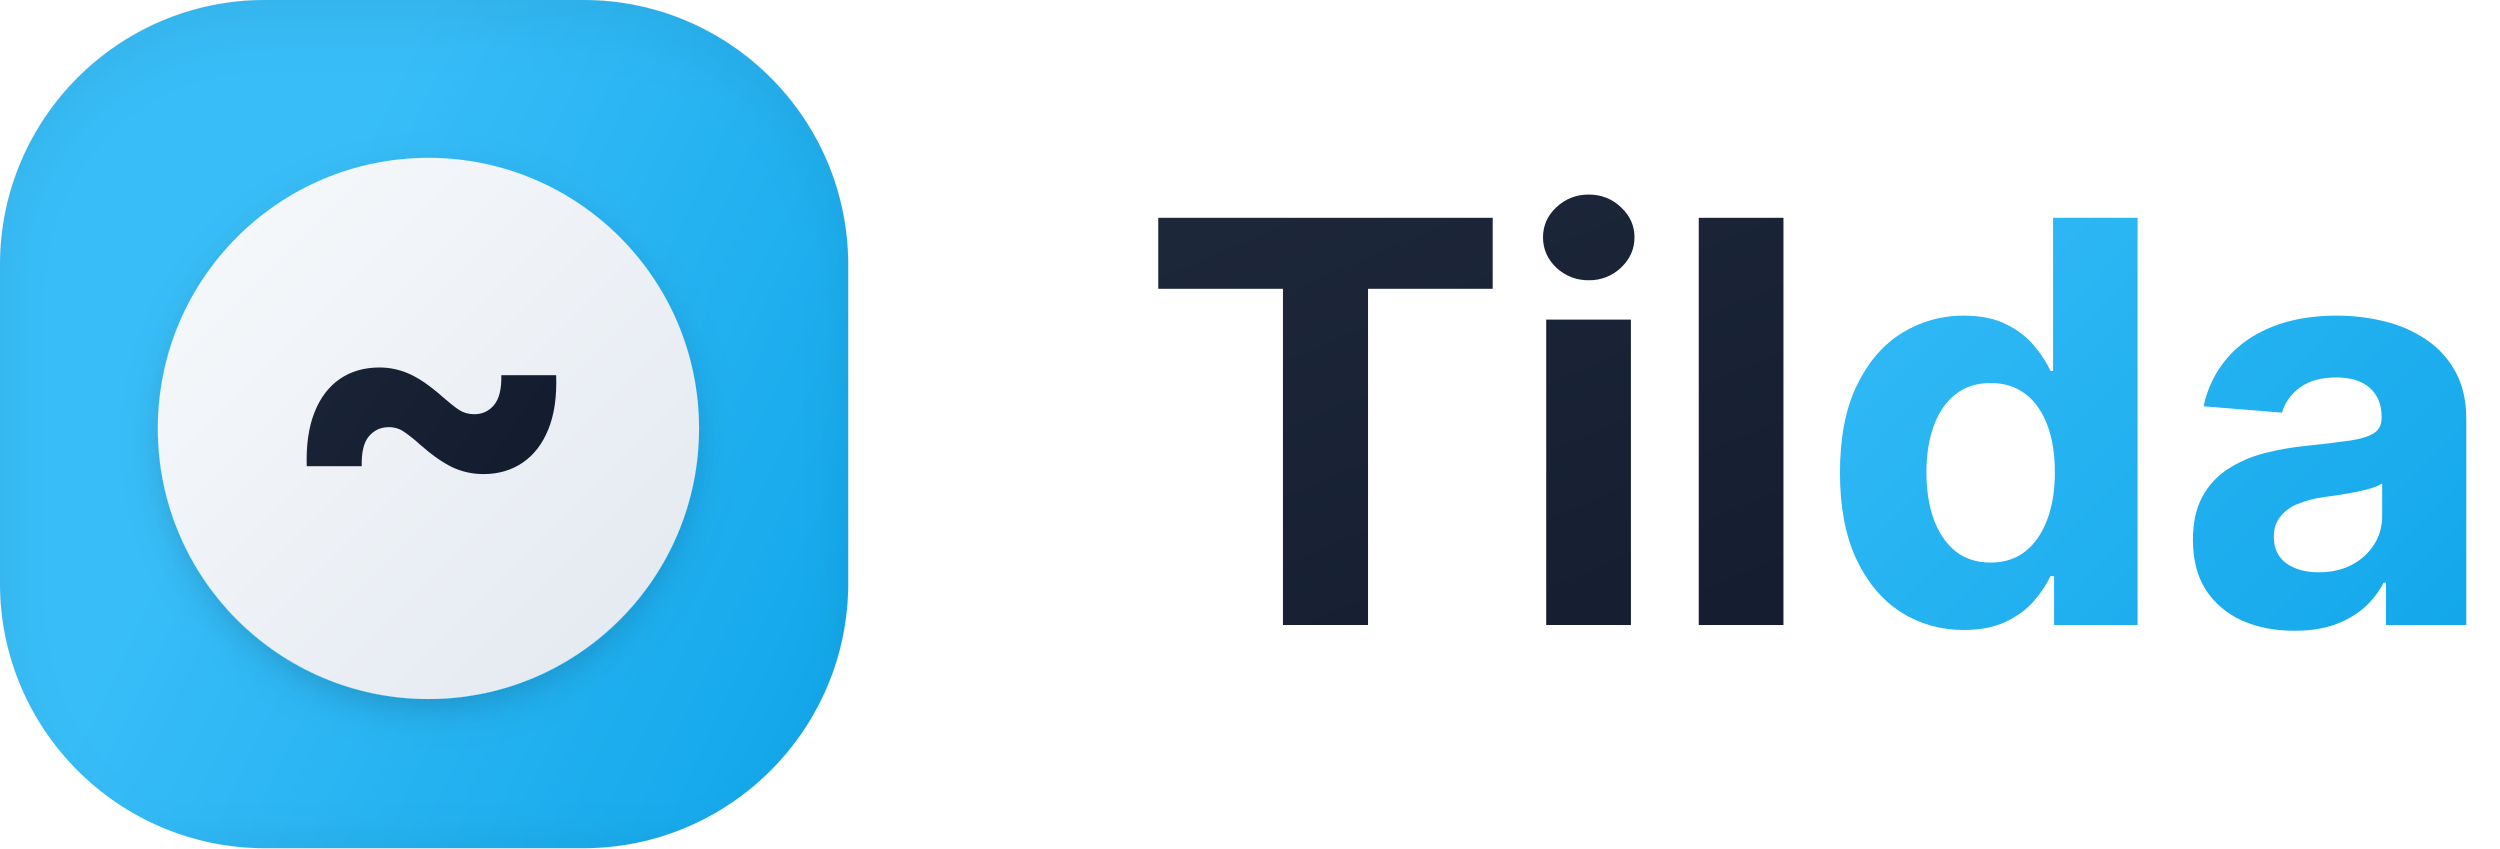
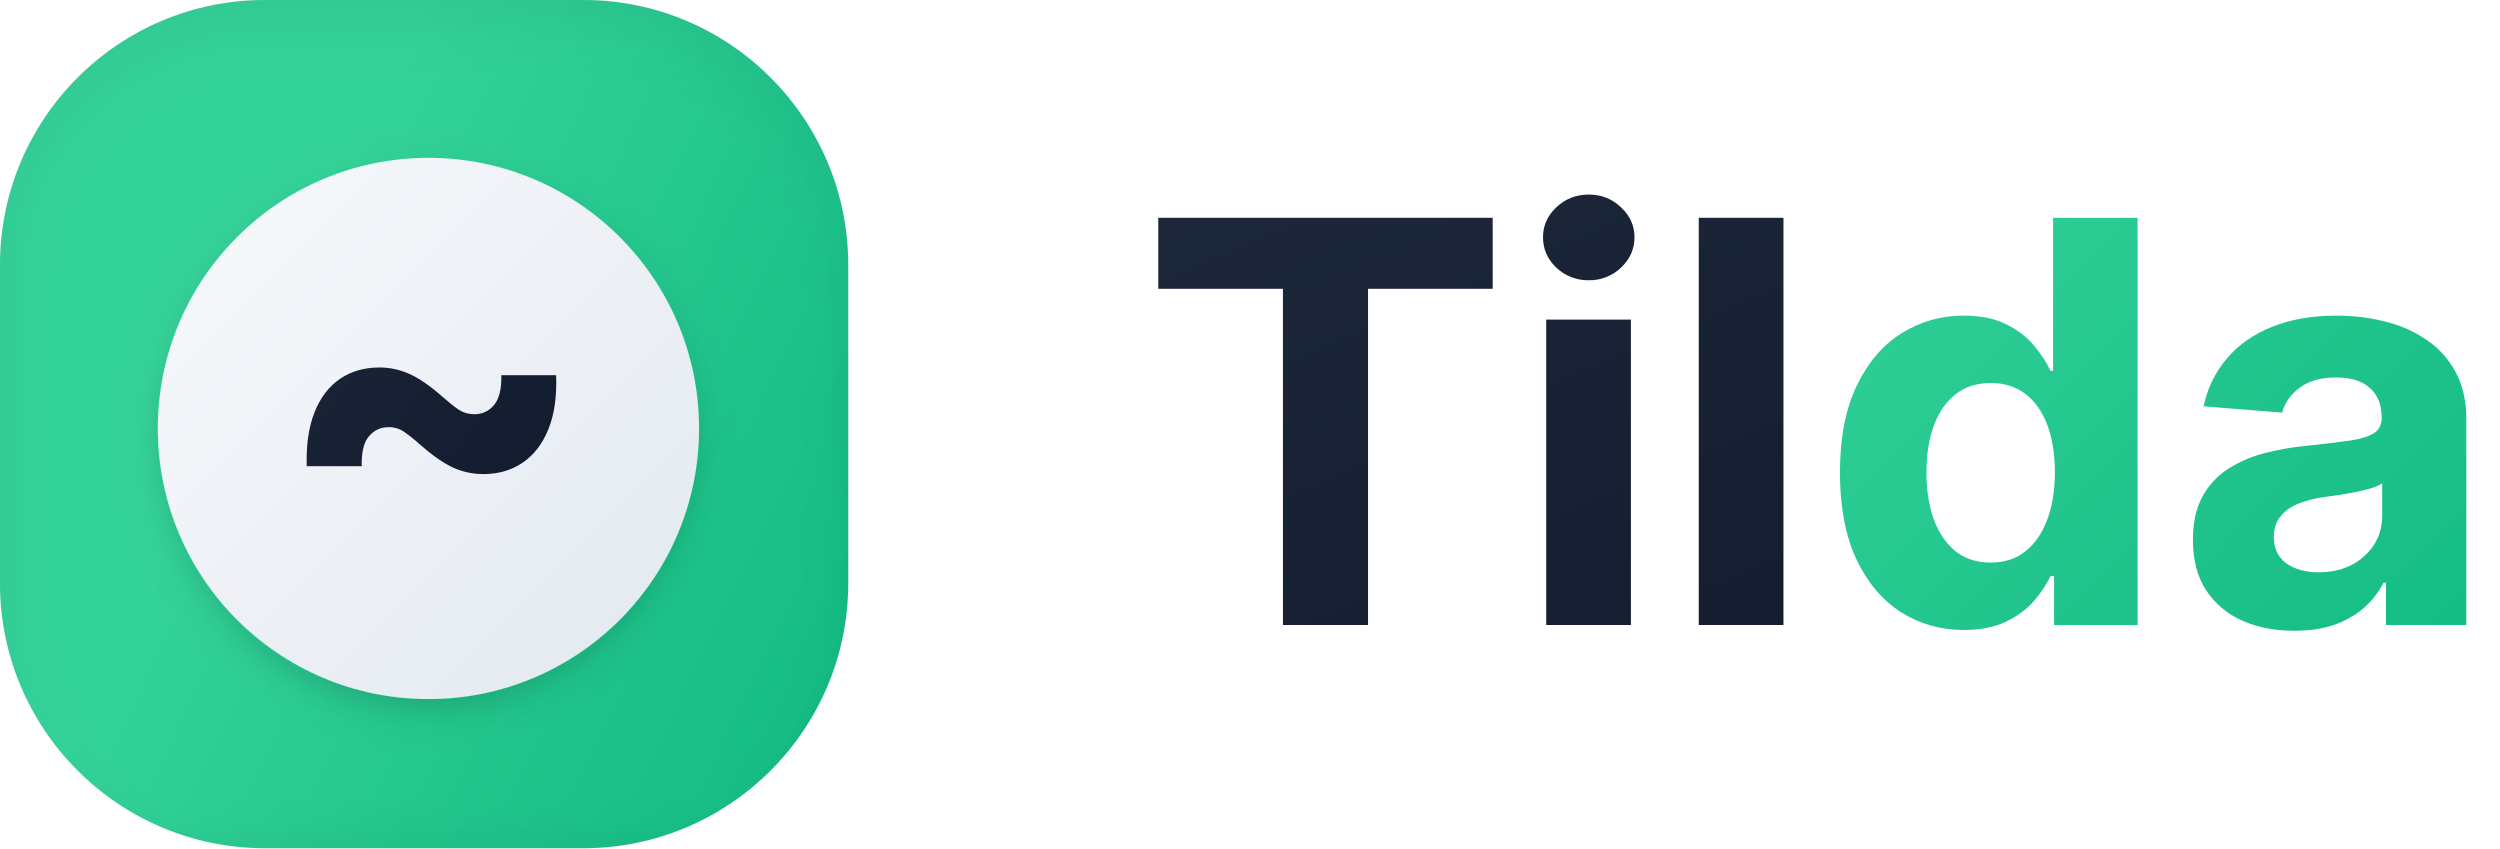
<svg xmlns="http://www.w3.org/2000/svg" width="112" height="38" fill="none" viewBox="0 0 112 38">
  <g filter="url(#a)">
    <rect width="38" height="38" fill="url(#b)" rx="11.875" />
  </g>
  <g filter="url(#c)">
    <circle cx="19.194" cy="19.194" r="12.123" fill="url(#d)" />
  </g>
  <path fill="url(#e)" d="M13.742 20.885c-.03-.95.086-1.753.347-2.41.261-.659.64-1.158 1.137-1.5.503-.341 1.093-.512 1.77-.512.473 0 .925.098 1.357.294.432.195.922.534 1.469 1.017.291.256.537.452.738.587.201.13.432.196.693.196.357 0 .65-.138.882-.414.23-.282.339-.726.324-1.334h2.456c.035.955-.08 1.76-.347 2.419-.266.658-.65 1.157-1.152 1.499-.503.341-1.088.512-1.756.512-.497 0-.964-.103-1.401-.309-.432-.21-.912-.547-1.439-1.01a6.841 6.841 0 0 0-.746-.594 1.155 1.155 0 0 0-.663-.189c-.356 0-.65.136-.881.407-.231.266-.34.713-.324 1.341h-2.464Z" />
  <path fill="url(#f)" d="M51.89 12.938v-3.18h14.983v3.18h-5.585V28h-3.812V12.938H51.89ZM69.27 28V14.318h3.795V28H69.27Zm1.906-15.445a2.061 2.061 0 0 1-1.452-.562c-.398-.38-.597-.834-.597-1.362 0-.523.2-.971.597-1.345.404-.38.888-.57 1.452-.57s1.045.19 1.443.57c.404.374.606.822.606 1.345 0 .528-.202.982-.606 1.362a2.03 2.03 0 0 1-1.443.562Zm8.723-2.797V28h-3.795V9.758h3.795Z" />
  <path fill="url(#g)" d="M87.979 28.223c-1.04 0-1.98-.267-2.824-.802-.837-.54-1.502-1.333-1.995-2.378-.487-1.051-.73-2.34-.73-3.866 0-1.568.252-2.871.757-3.91.505-1.046 1.176-1.826 2.013-2.343a5.158 5.158 0 0 1 2.77-.784c.766 0 1.404.13 1.915.392.517.255.932.576 1.247.962.32.38.564.754.73 1.122h.116V9.758h3.786V28h-3.741v-2.191h-.16c-.179.38-.43.757-.757 1.131-.321.368-.74.674-1.256.918-.511.243-1.135.365-1.871.365Zm1.203-3.02c.611 0 1.128-.166 1.55-.499.427-.338.754-.81.98-1.416.23-.606.346-1.315.346-2.129 0-.813-.112-1.52-.338-2.12-.226-.6-.552-1.063-.98-1.39-.427-.326-.947-.49-1.558-.49-.624 0-1.15.17-1.577.508-.428.339-.751.808-.971 1.408-.22.6-.33 1.294-.33 2.084 0 .796.11 1.5.33 2.111.226.606.55 1.08.97 1.425.428.339.954.508 1.578.508Zm13.603 3.055c-.873 0-1.651-.151-2.333-.454a3.755 3.755 0 0 1-1.622-1.363c-.391-.605-.587-1.36-.587-2.262 0-.76.139-1.399.418-1.915a3.39 3.39 0 0 1 1.14-1.247 5.535 5.535 0 0 1 1.639-.713c.618-.16 1.265-.273 1.942-.338a49.17 49.17 0 0 0 1.924-.232c.487-.077.84-.19 1.06-.339.22-.148.33-.368.33-.659v-.053c0-.564-.179-1-.535-1.31-.35-.308-.849-.463-1.496-.463-.683 0-1.227.152-1.63.455a2.091 2.091 0 0 0-.802 1.122l-3.51-.285a4.768 4.768 0 0 1 1.052-2.156c.522-.611 1.196-1.08 2.022-1.407.831-.333 1.793-.499 2.886-.499.76 0 1.487.09 2.182.267a5.7 5.7 0 0 1 1.861.829c.547.374.977.855 1.292 1.443.315.582.472 1.28.472 2.093V28h-3.598v-1.897h-.107a3.87 3.87 0 0 1-.882 1.131c-.368.32-.811.573-1.327.757-.517.178-1.114.267-1.791.267Zm1.087-2.618c.558 0 1.051-.11 1.479-.33a2.618 2.618 0 0 0 1.006-.909c.244-.38.365-.81.365-1.291v-1.452a2.016 2.016 0 0 1-.49.214 8.86 8.86 0 0 1-.685.169 42.41 42.41 0 0 1-.766.134 93.53 93.53 0 0 0-.695.098 4.69 4.69 0 0 0-1.167.311 1.862 1.862 0 0 0-.775.58c-.184.237-.276.534-.276.89 0 .517.187.912.561 1.185.38.267.861.4 1.443.4Z" />
  <defs>
    <linearGradient id="b" x1="19" x2="49.293" y1="0" y2="14.654" gradientUnits="userSpaceOnUse">
-       <stop stop-color="#38BDF8" />
-       <stop offset="1" stop-color="#0EA5E9" />
+       <stop stop-color="#34d399" />
+       <stop offset="1" stop-color="#10b981" />
    </linearGradient>
    <linearGradient id="d" x1="7.072" x2="31.317" y1="7.072" y2="31.317" gradientUnits="userSpaceOnUse">
      <stop stop-color="#F8FAFC" />
      <stop offset="1" stop-color="#E2E8F0" />
    </linearGradient>
    <linearGradient id="e" x1="12.613" x2="34.484" y1="4.406" y2="18.886" gradientUnits="userSpaceOnUse">
      <stop stop-color="#1E293B" />
      <stop offset="1" stop-color="#0F172A" />
    </linearGradient>
    <linearGradient id="f" x1="52.995" x2="72.844" y1="4.41" y2="50.727" gradientUnits="userSpaceOnUse">
      <stop stop-color="#1E293B" />
      <stop offset="1" stop-color="#0F172A" />
    </linearGradient>
    <linearGradient id="g" x1="81.5" x2="112" y1="4" y2="34" gradientUnits="userSpaceOnUse">
-       <stop stop-color="#38BDF8" />
-       <stop offset="1" stop-color="#0EA5E9" />
+       <stop stop-color="#34d399" />
+       <stop offset="1" stop-color="#10b981" />
    </linearGradient>
    <filter id="a" width="38" height="39.188" x="0" y="0" color-interpolation-filters="sRGB" filterUnits="userSpaceOnUse">
      <feFlood flood-opacity="0" result="BackgroundImageFix" />
      <feBlend in="SourceGraphic" in2="BackgroundImageFix" result="shape" />
      <feColorMatrix in="SourceAlpha" result="hardAlpha" values="0 0 0 0 0 0 0 0 0 0 0 0 0 0 0 0 0 0 127 0" />
      <feOffset dy="1.188" />
      <feGaussianBlur stdDeviation="1.188" />
      <feComposite in2="hardAlpha" k2="-1" k3="1" operator="arithmetic" />
      <feColorMatrix values="0 0 0 0 0 0 0 0 0 0 0 0 0 0 0 0 0 0 0.05 0" />
      <feBlend in2="shape" result="effect1_innerShadow_9_2" />
    </filter>
    <filter id="c" width="27.808" height="27.808" x="5.29" y="5.884" color-interpolation-filters="sRGB" filterUnits="userSpaceOnUse">
      <feFlood flood-opacity="0" result="BackgroundImageFix" />
      <feColorMatrix in="SourceAlpha" result="hardAlpha" values="0 0 0 0 0 0 0 0 0 0 0 0 0 0 0 0 0 0 127 0" />
      <feMorphology in="SourceAlpha" radius=".594" result="effect1_dropShadow_9_2" />
      <feOffset dy=".594" />
      <feGaussianBlur stdDeviation=".594" />
      <feComposite in2="hardAlpha" operator="out" />
      <feColorMatrix values="0 0 0 0 0 0 0 0 0 0 0 0 0 0 0 0 0 0 0.1 0" />
      <feBlend in2="BackgroundImageFix" result="effect1_dropShadow_9_2" />
      <feColorMatrix in="SourceAlpha" result="hardAlpha" values="0 0 0 0 0 0 0 0 0 0 0 0 0 0 0 0 0 0 127 0" />
      <feOffset dy=".594" />
      <feGaussianBlur stdDeviation=".891" />
      <feComposite in2="hardAlpha" operator="out" />
      <feColorMatrix values="0 0 0 0 0 0 0 0 0 0 0 0 0 0 0 0 0 0 0.1 0" />
      <feBlend in2="effect1_dropShadow_9_2" result="effect2_dropShadow_9_2" />
      <feBlend in="SourceGraphic" in2="effect2_dropShadow_9_2" result="shape" />
    </filter>
  </defs>
</svg>
